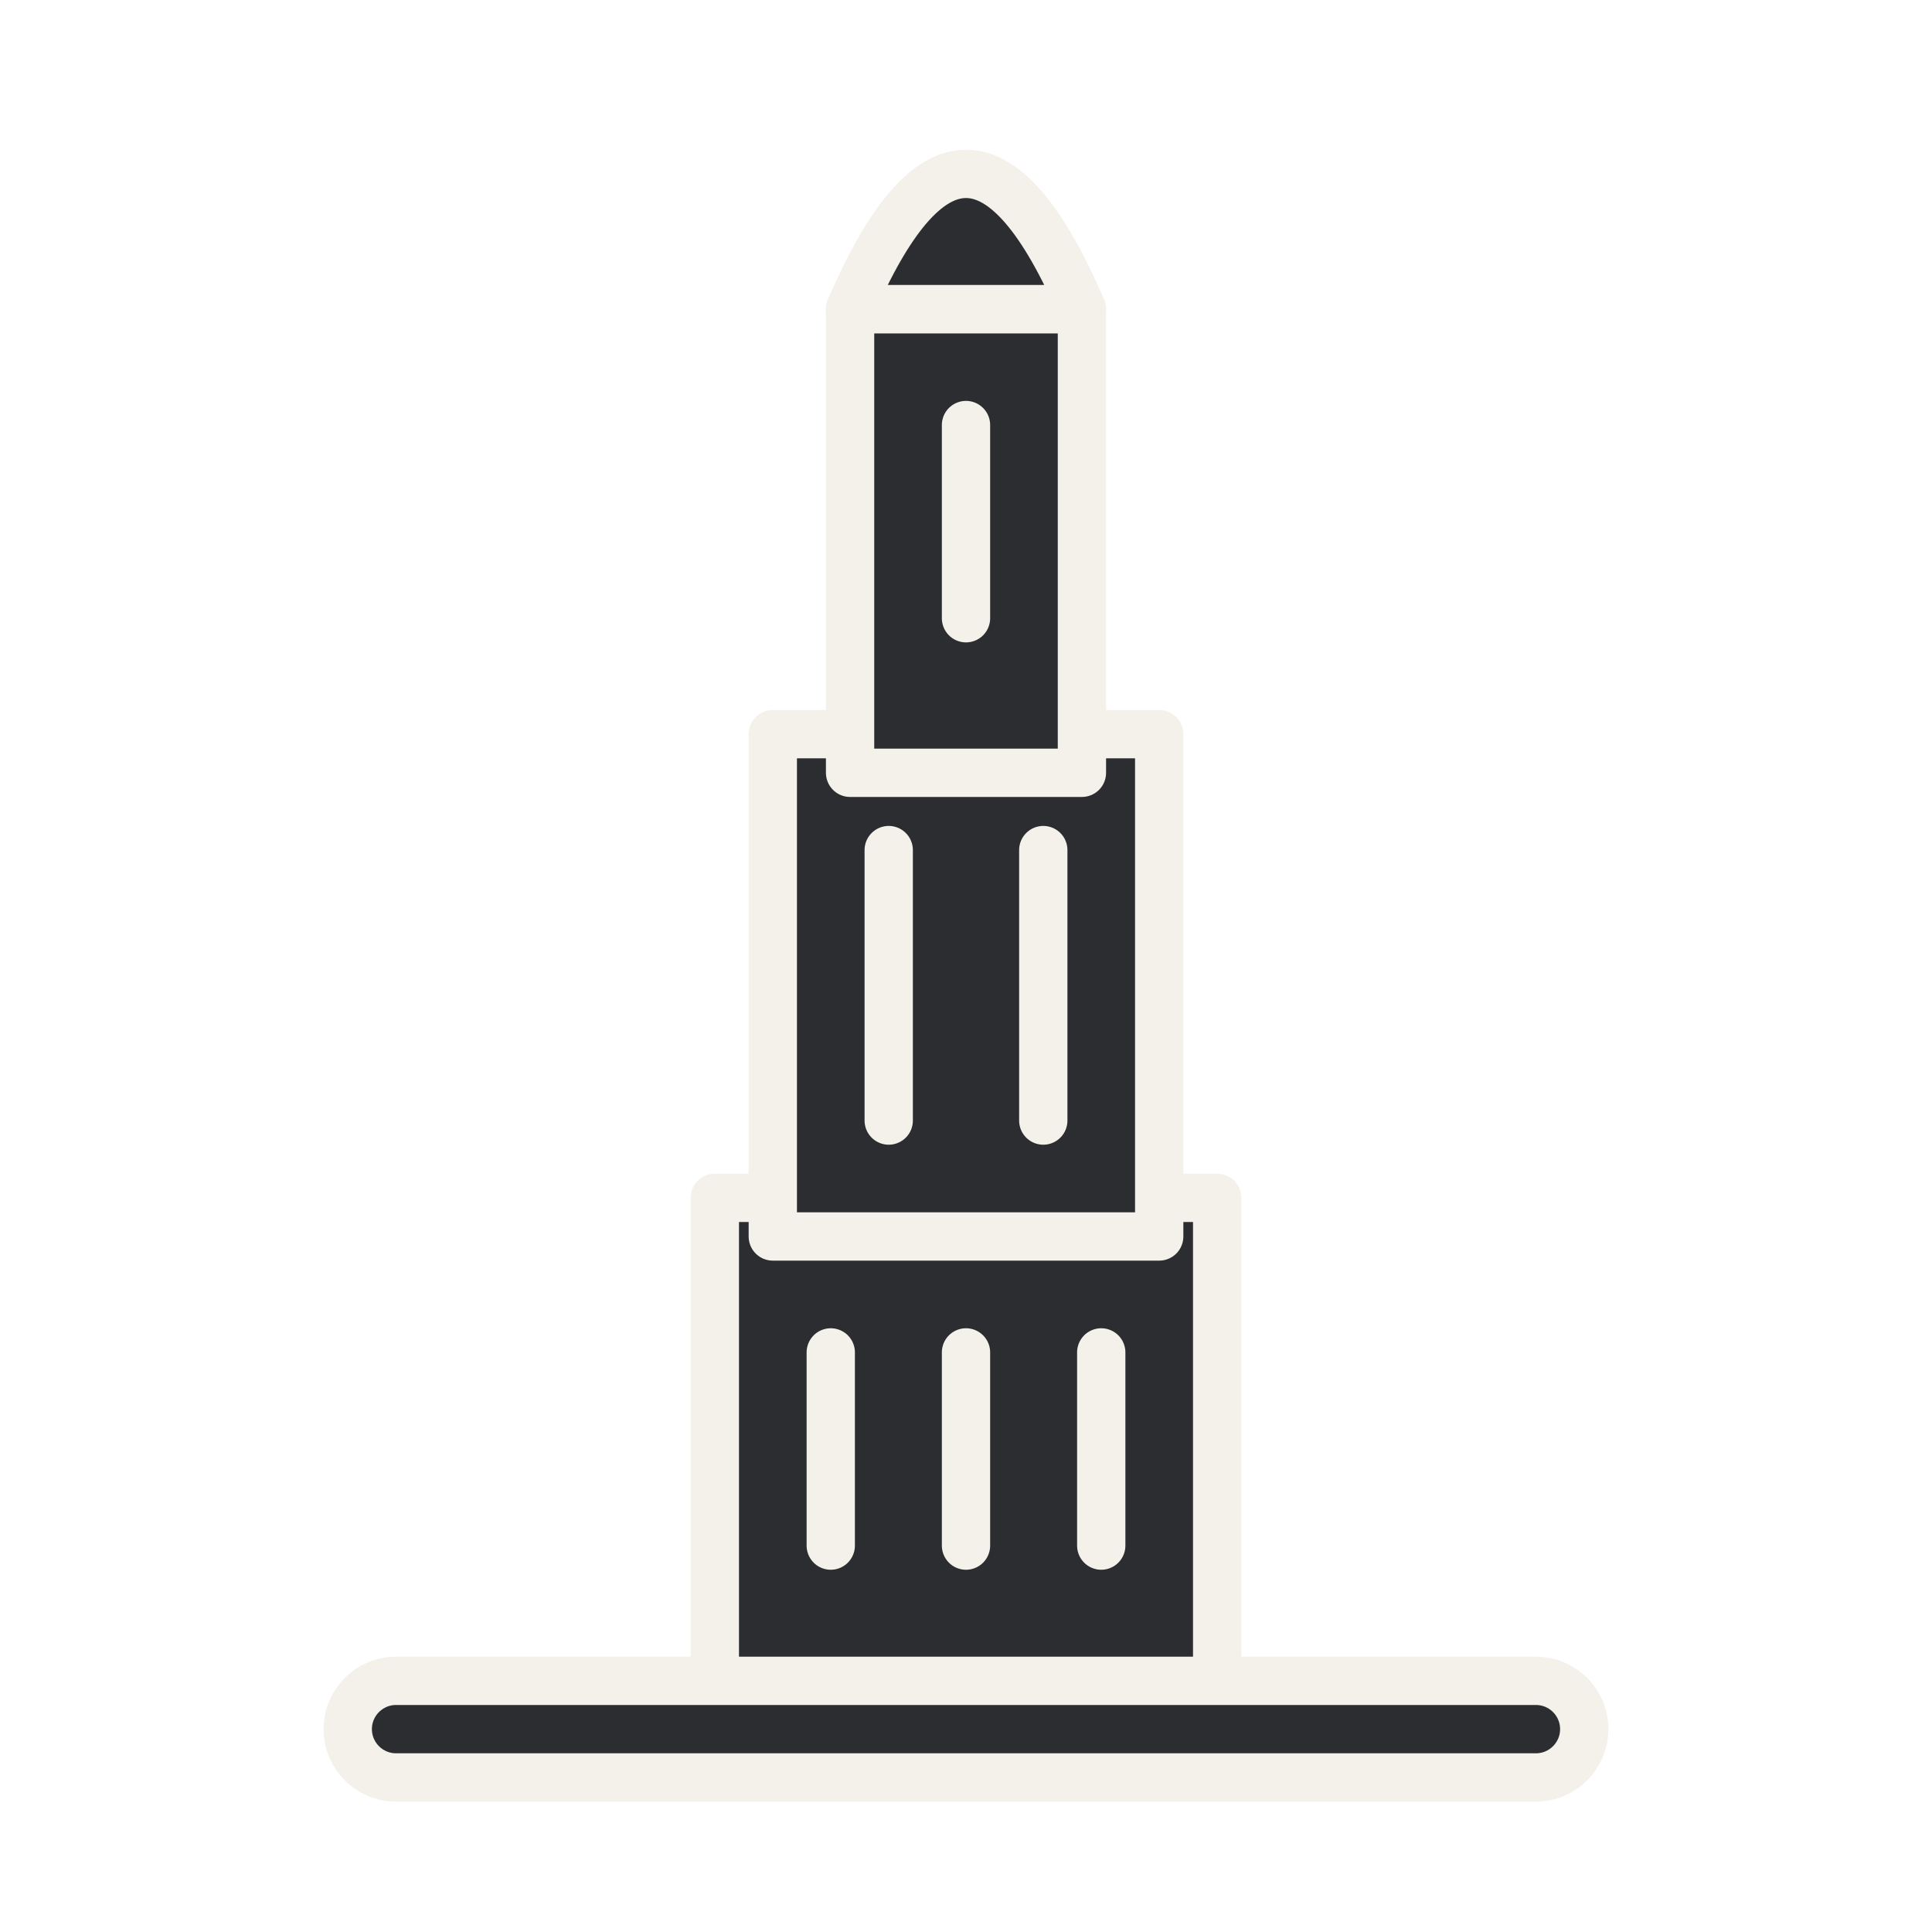
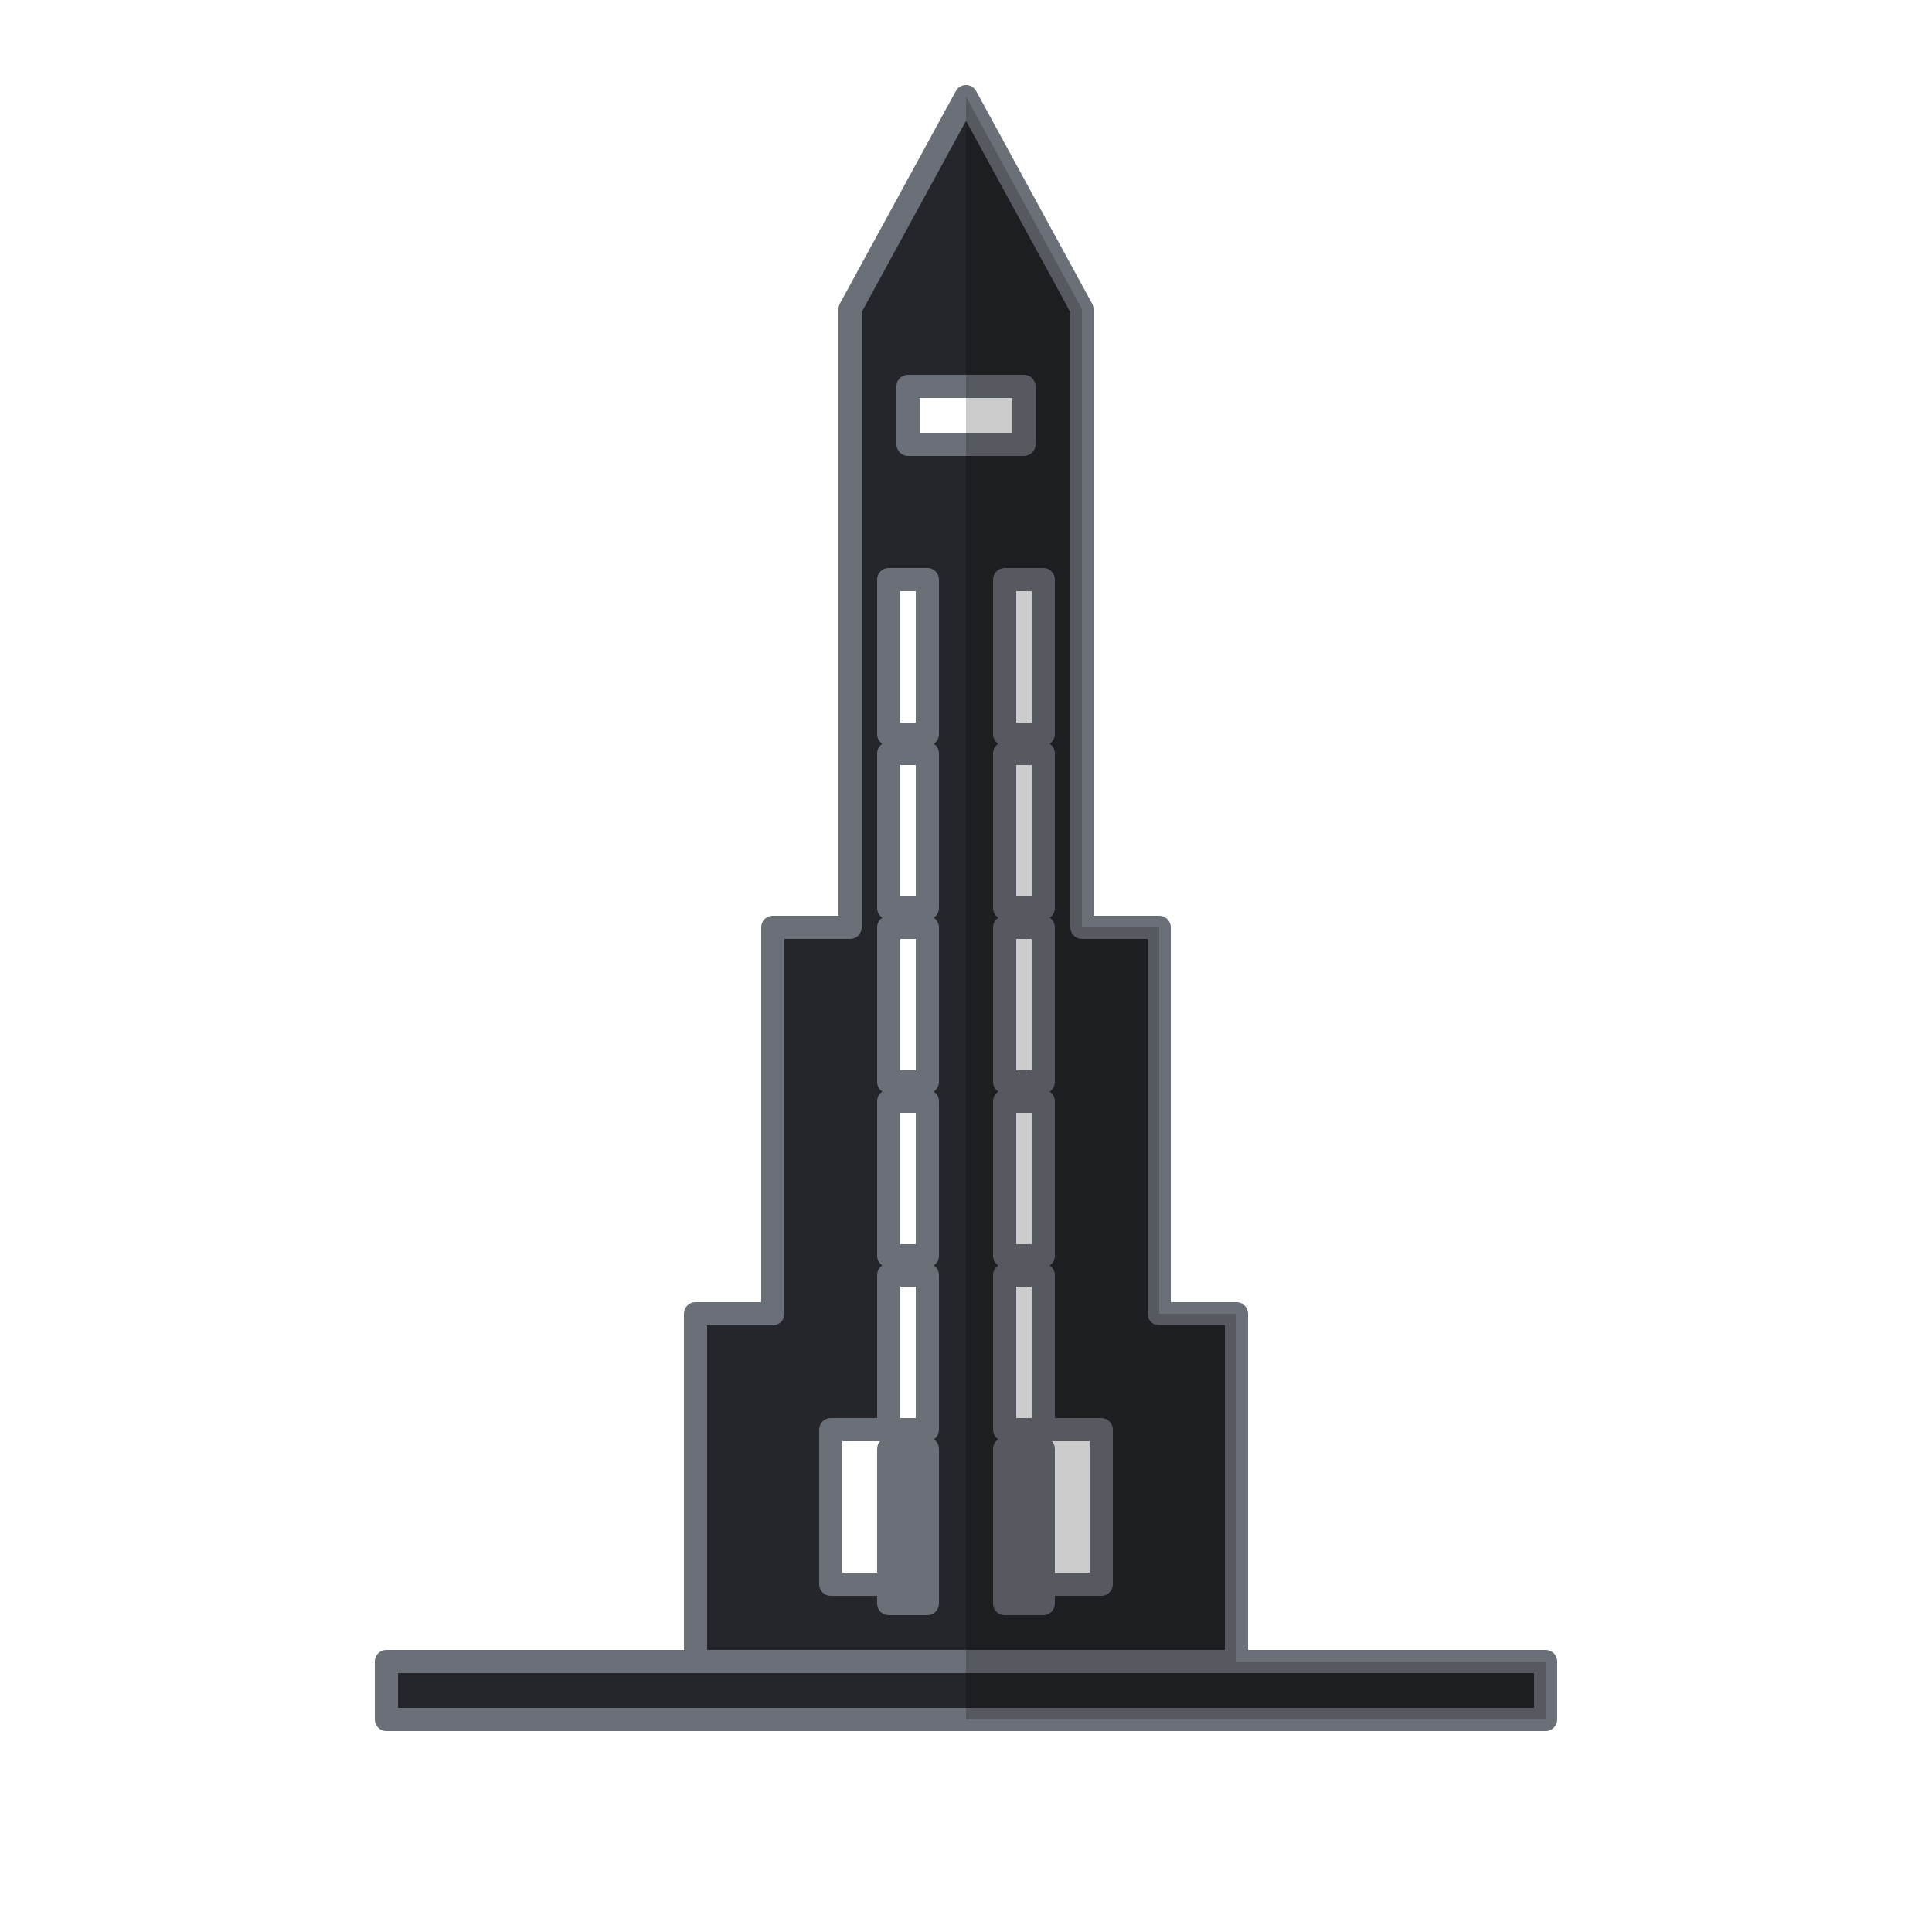
- <svg xmlns="http://www.w3.org/2000/svg" viewBox="0 0 100 100">
-   <g fill="#2b2d31" stroke="#f4f1ea" stroke-width="2.5" stroke-linejoin="round">
-     <rect x="37" y="62" width="26" height="26" />
-     <rect x="40" y="38" width="20" height="26" />
-     <rect x="44" y="16" width="12" height="24" />
-     <path d="M44 16Q50 2 56 16z" />
-     <rect x="18" y="87" width="64" height="5" rx="2.5" />
+ <svg xmlns="http://www.w3.org/2000/svg" viewBox="0 0 100 100" fill-rule="evenodd">
+   <clipPath id="c">
+     <path d="M36 88V68H40V48H44V16L50 5L56 16V48H60V68H64V88zM47 20h6v3h-6zM46 30h2v8h-2zM46 39h2v8h-2zM46 48h2v8h-2zM46 57h2v8h-2zM46 66h2v8h-2zM46 75h2v8h-2zM52 30h2v8h-2zM52 39h2v8h-2zM52 48h2v8h-2zM52 57h2v8h-2zM52 66h2v8h-2zM52 75h2v8h-2zM43 74h4v8h-4zM53 74h4v8h-4z" />
+     <path d="M20 86h60v3H20z" />
+   </clipPath>
+   <g fill="#24262b" stroke="#6b6f78" stroke-width="1.2" stroke-linejoin="round">
+     <path d="M36 88V68H40V48H44V16L50 5L56 16V48H60V68H64V88zM47 20h6v3h-6zM46 30h2v8h-2zM46 39h2v8h-2zM46 48h2v8h-2zM46 57h2v8h-2zM46 66h2v8h-2zM46 75h2v8h-2zM52 30h2v8h-2zM52 39h2v8h-2zM52 48h2v8h-2zM52 57h2v8h-2zM52 66h2v8h-2zM52 75h2v8h-2zM43 74h4v8h-4zM53 74h4v8h-4z" />
+     <path d="M20 86h60v3H20z" />
  </g>
-   <path d="M43 70v10M50 70v10M57 70v10" fill="none" stroke="#f4f1ea" stroke-width="2.5" stroke-linecap="round" />
-   <path d="M46 44v14M54 44v14" fill="none" stroke="#f4f1ea" stroke-width="2.5" stroke-linecap="round" />
-   <path d="M50 22v10" fill="none" stroke="#f4f1ea" stroke-width="2.5" stroke-linecap="round" />
+   <rect x="50" y="0" width="50" height="100" fill="#000" fill-opacity=".2" clip-path="url(#c)" />
</svg>
